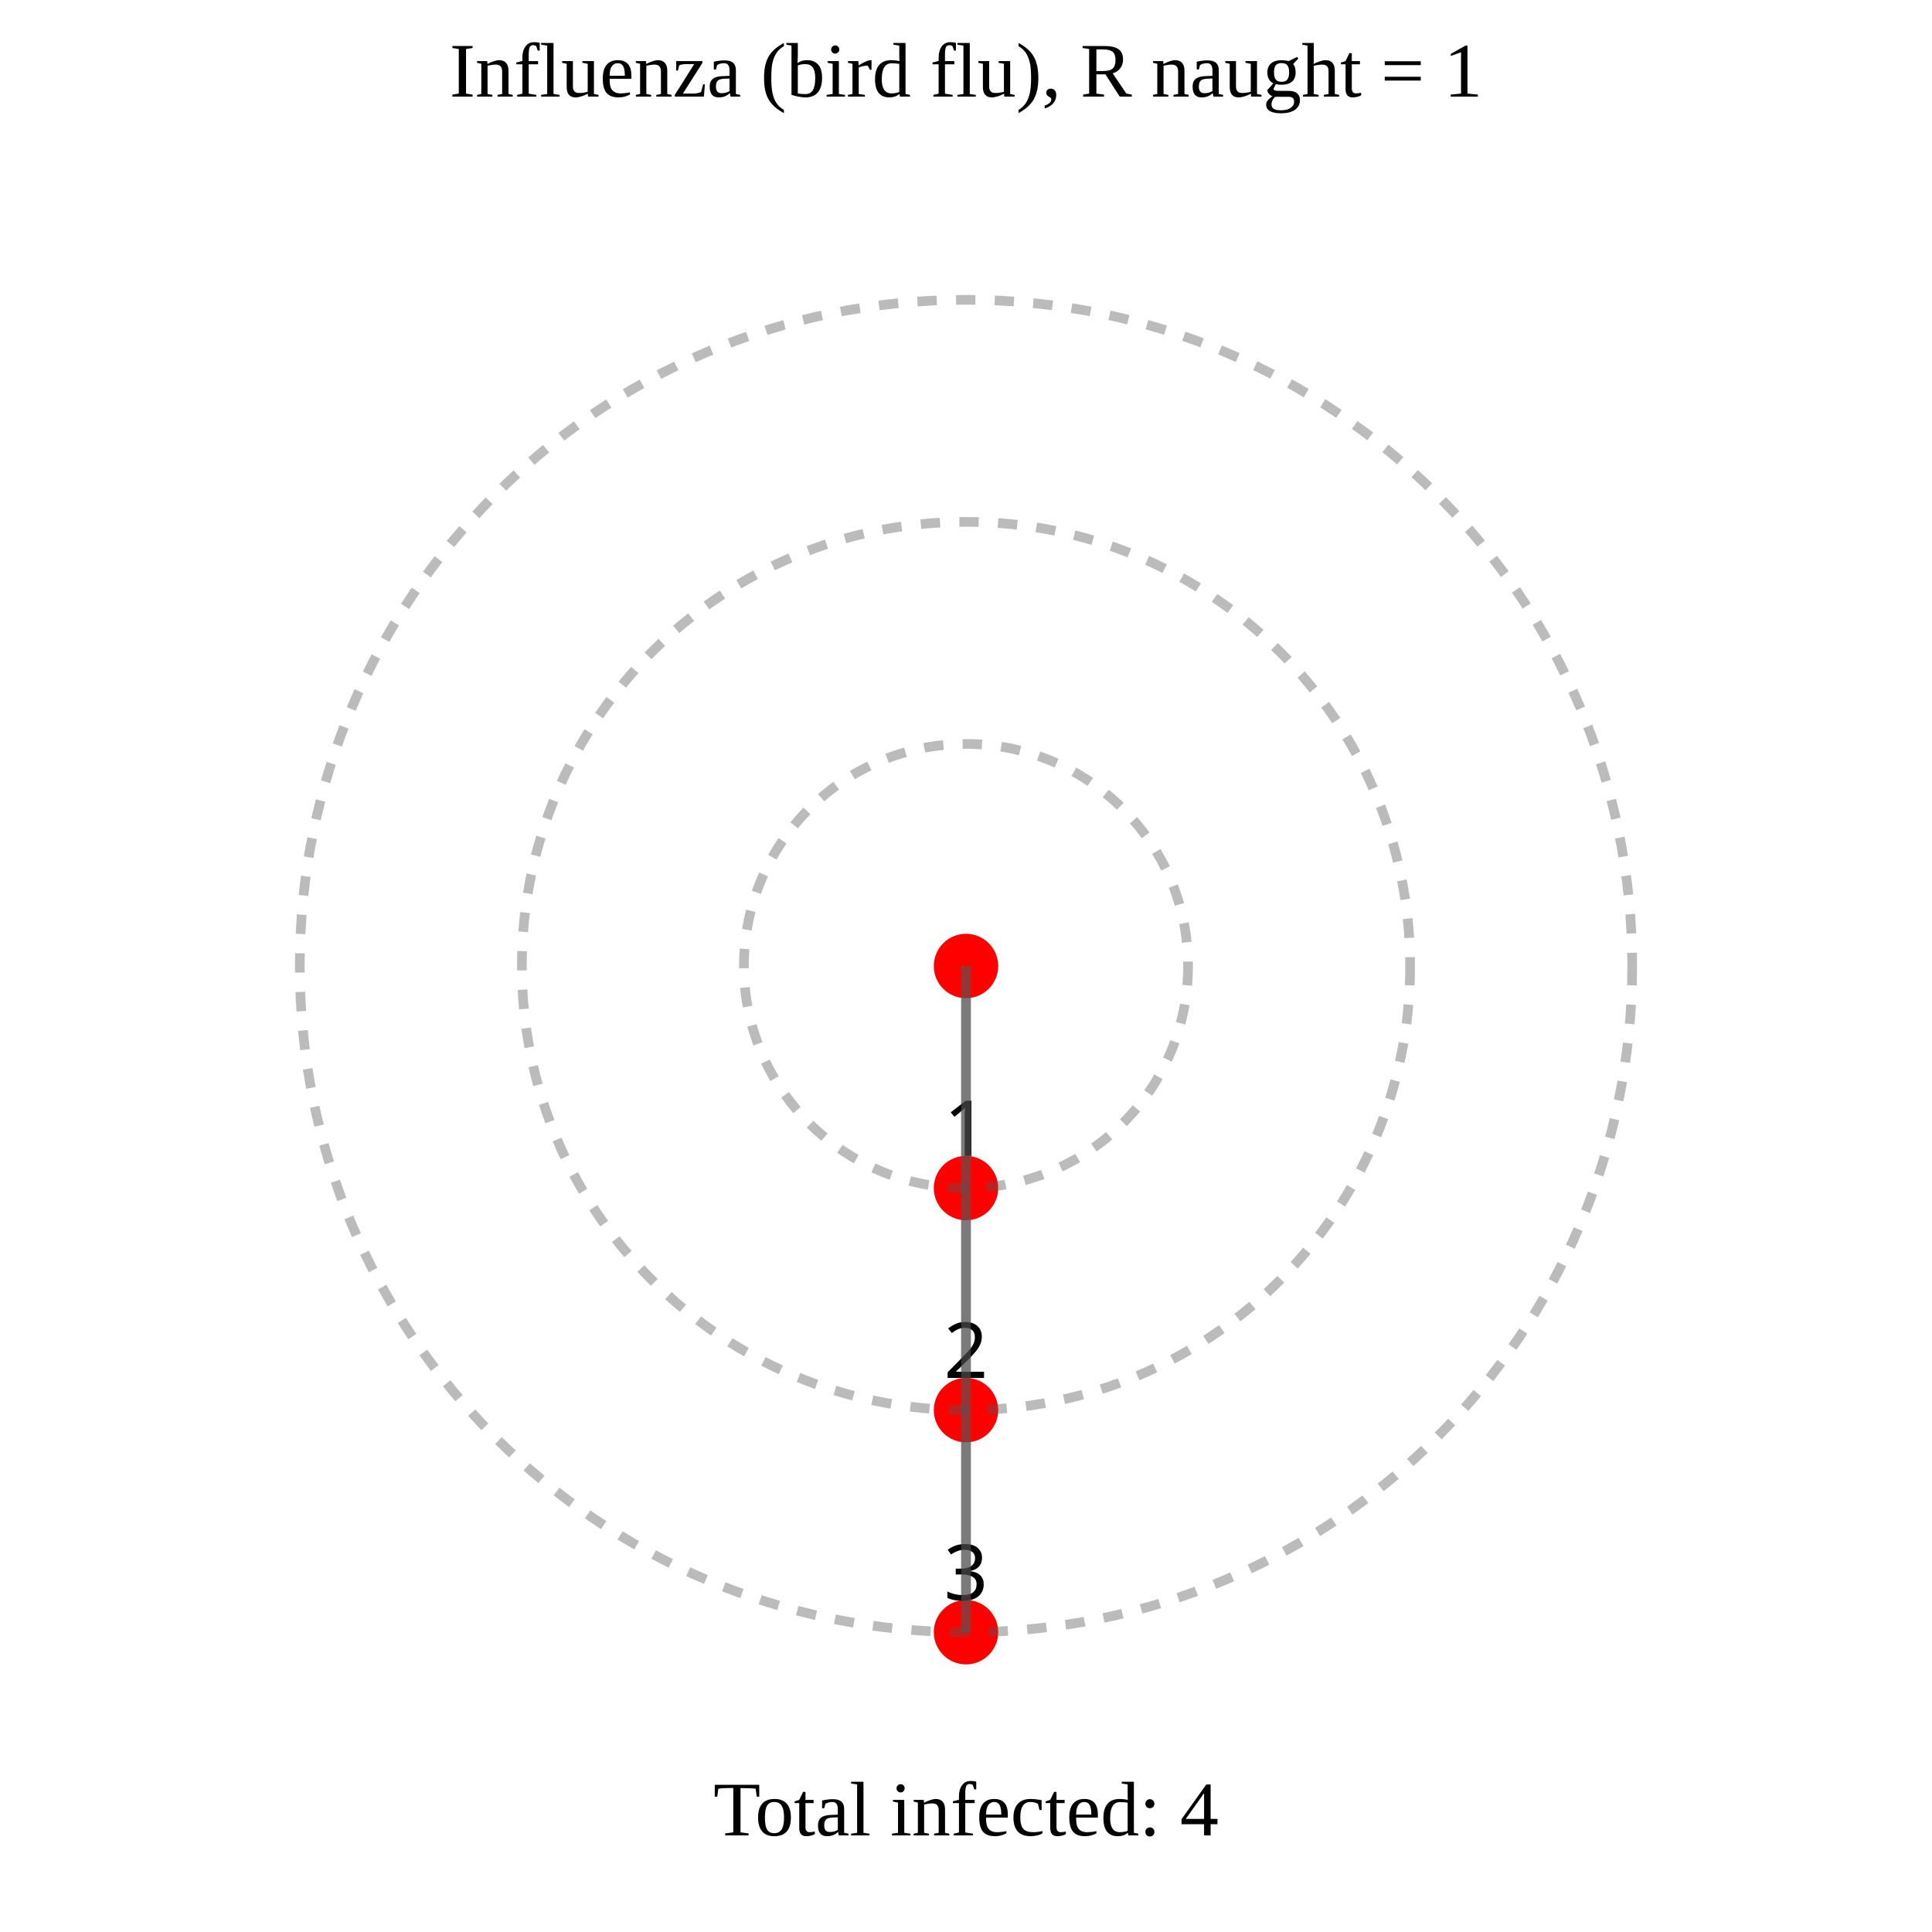
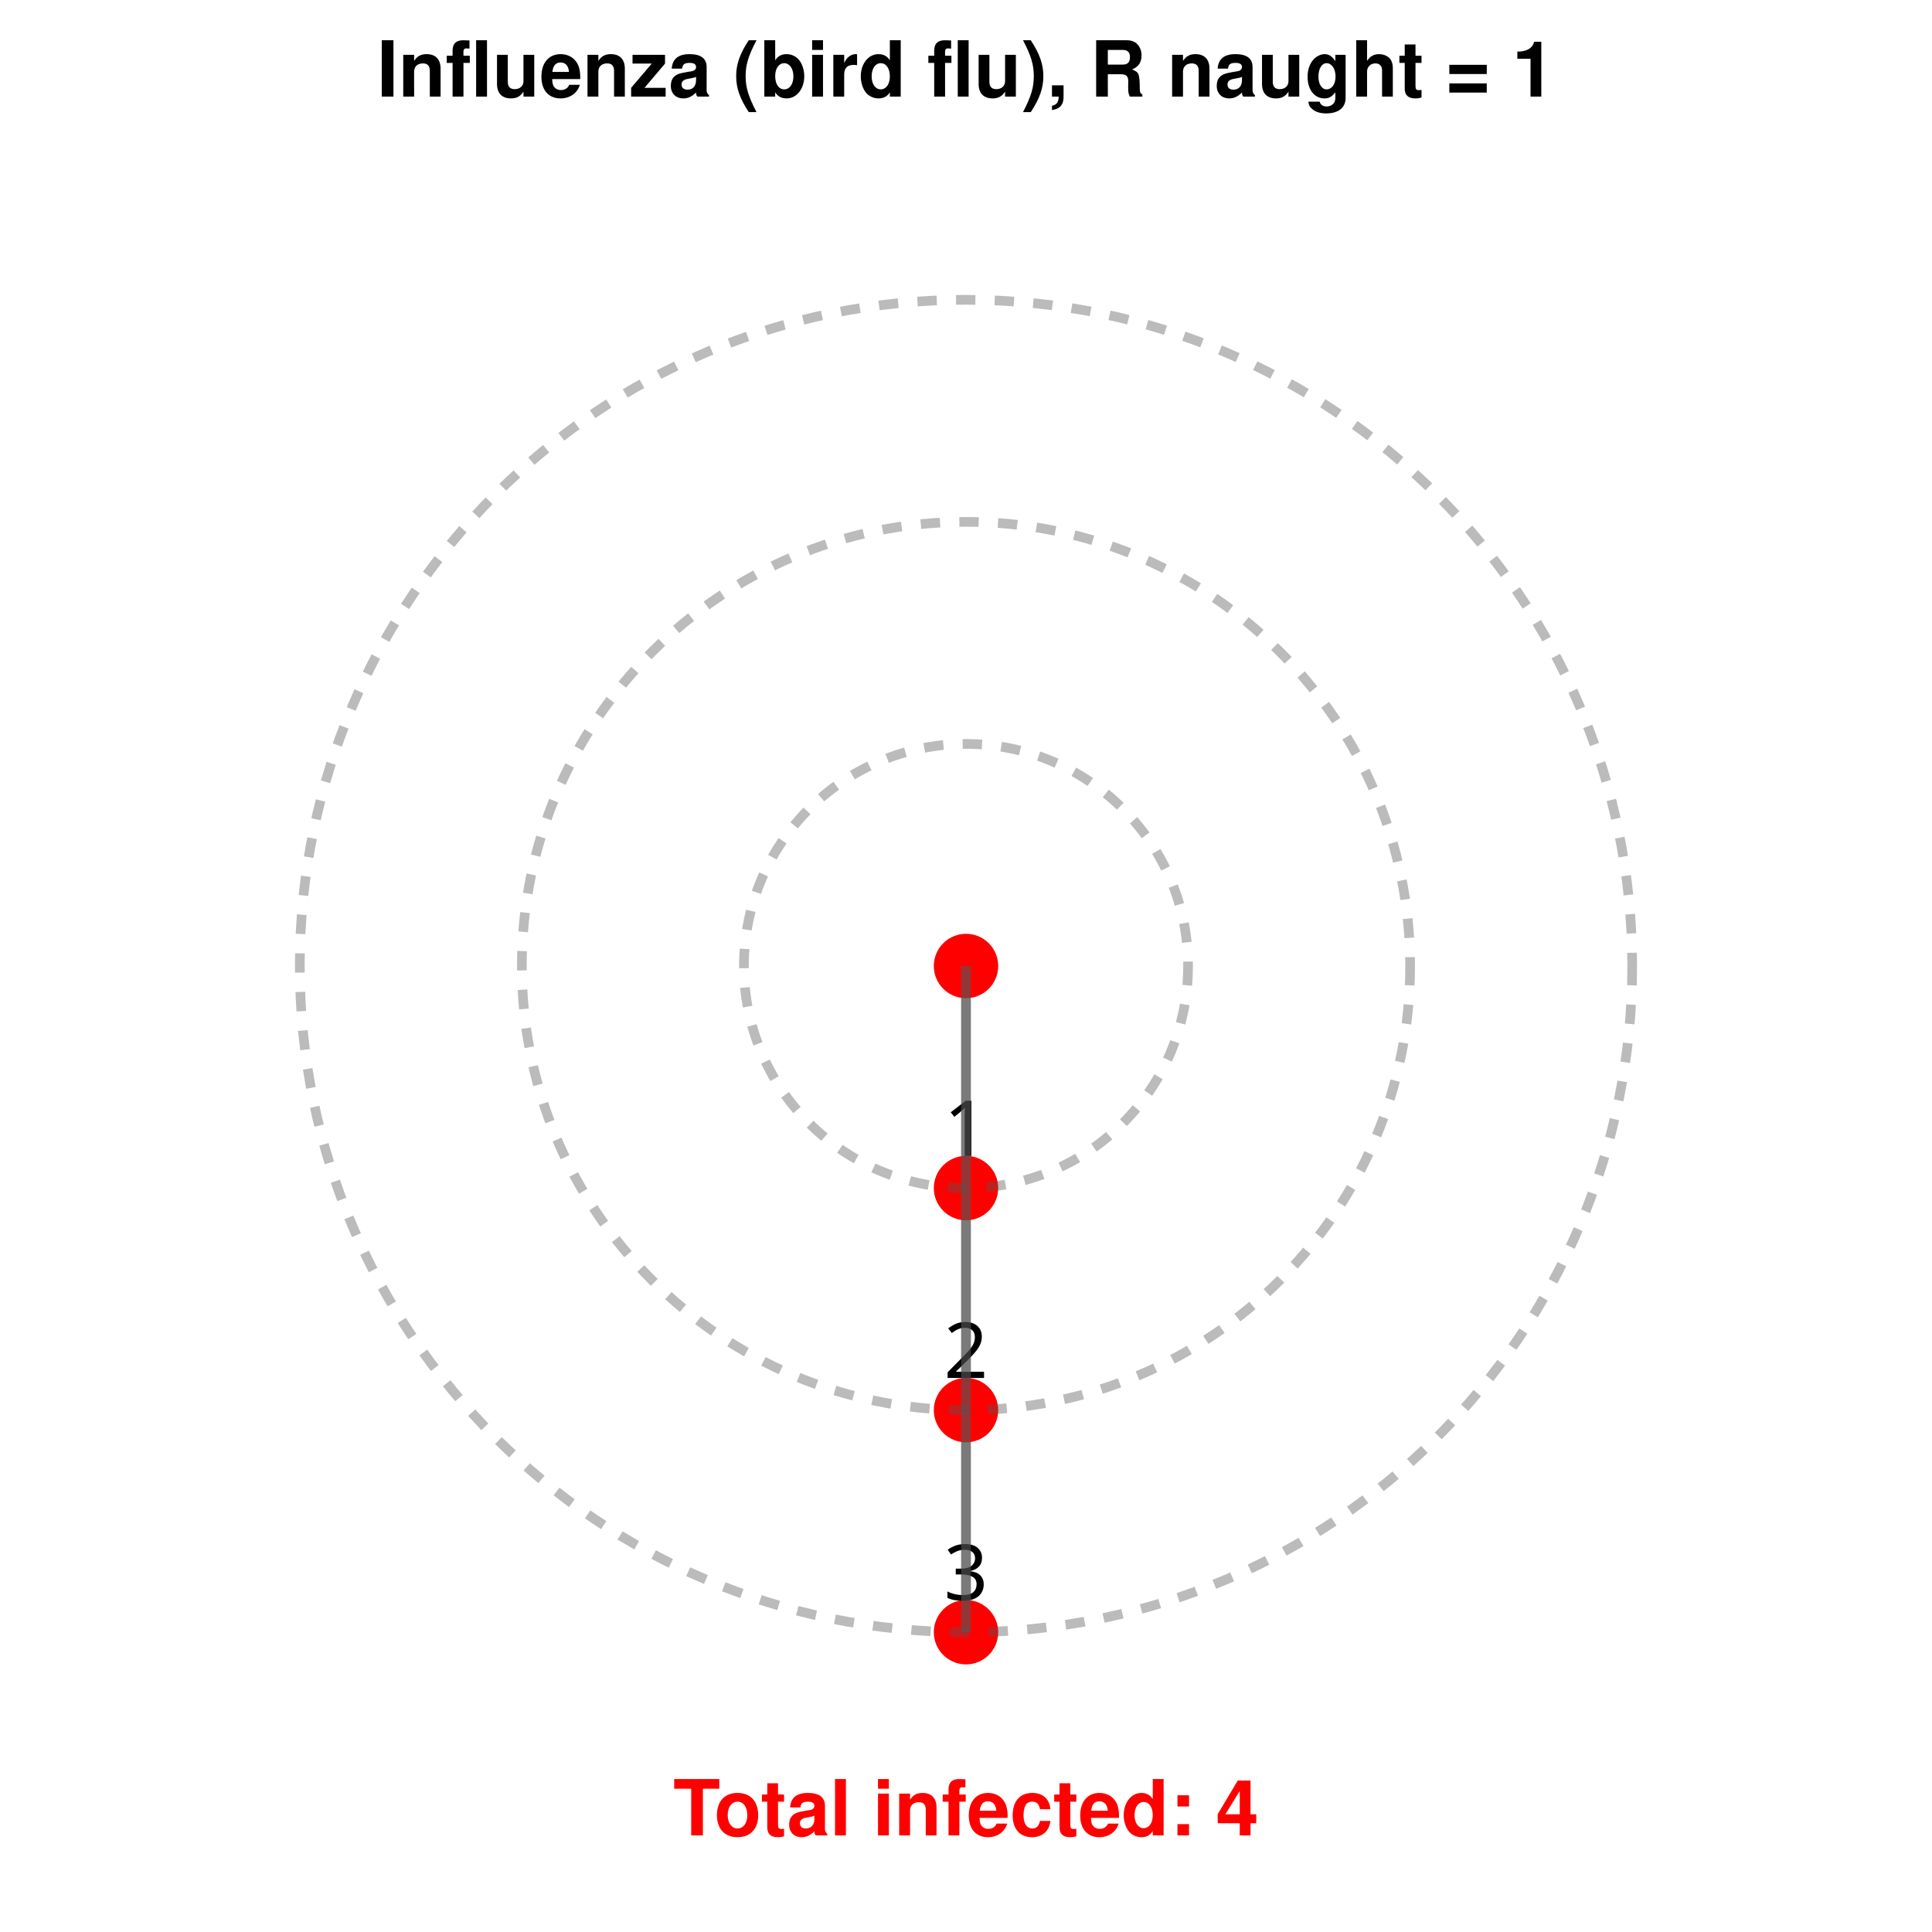
<svg xmlns="http://www.w3.org/2000/svg" width="300" height="300" preserveAspectRatio="xMinYMin meet" viewBox="0 0 300 300" class="svg-content">
+   <style type="text/css">
+ 	.radial-total {
+ 		font-family: "Guardian Text Sans Web", "Helvetica Neue", Helvetica, Arial, "Lucida Grande", sans-serif;
+ 		font-size: 12px;
+ 		fill: red;
+ 		font-weight: 600;
+ 	}
+ 
+ 	.radial-info {
+ 		font-family: "Guardian Text Sans Web", "Helvetica Neue", Helvetica, Arial, "Lucida Grande", sans-serif;
+ 		font-size: 12px;
+ 		fill: black;
+ 		font-weight: 600;
+ 	}
+ </style>
  <g transform="translate(150,150)" fill="none" stroke="#555" stroke-opacity="0.4" stroke-width="1.5">
    <path d="M0,0C1.0557299992649598e-15,17.241,1.0557299992649598e-15,17.241,2.1114599985299196e-15,34.483" />
    <path d="M2.1114599985299196e-15,34.483C3.1671899977948795e-15,51.724,3.1671899977948795e-15,51.724,4.222919997059839e-15,68.966" />
    <path d="M4.222919997059839e-15,68.966C5.2786499963247995e-15,86.207,5.2786499963247995e-15,86.207,6.334379995589759e-15,103.448" />
  </g>
  <g transform="translate(150,150)">
    <circle class="testing" style="display: block;" transform="rotate(90) translate(0,0)" fill="red" r="5" />
    <circle class="testing" style="display: block;" transform="rotate(90) translate(34.48276,0)" fill="red" r="5" />
    <circle class="testing" style="display: block;" transform="rotate(90) translate(68.96552,0)" fill="red" r="5" />
    <circle class="testing" style="display: block;" transform="rotate(90) translate(103.4483,0)" fill="red" r="5" />
  </g>
  <g transform="translate(150,150)" font-family="sans-serif" font-size="10" stroke-linejoin="round" stroke-width="3">
    <text class="testing" style="display: block;" transform="    rotate(90)     translate(0,0)     rotate(180)    " />
    <text class="testing" style="display: block;" transform="    rotate(90)     translate(34.48276,0)     rotate(180)    " />
    <text class="testing" style="display: block;" transform="    rotate(90)     translate(68.96552,0)     rotate(180)    " />
    <text class="testing" style="display: block;" transform="    rotate(90)     translate(103.4483,0)     rotate(180)    " />
  </g>
  <g>
    <circle cx="150" cy="150" r="103.448" stroke="#555" stroke-opacity="0.4" stroke-width="1.5" fill="none" style="stroke-dasharray: 3, 3;" />
  </g>
  <text x="150" y="248.448" font-family="sans-serif" font-size="12px" fill="black" style="text-anchor: middle;">3</text>
  <g>
    <circle cx="150" cy="150" r="68.966" stroke="#555" stroke-opacity="0.4" stroke-width="1.5" fill="none" style="stroke-dasharray: 3, 3;" />
  </g>
  <text x="150" y="213.966" font-family="sans-serif" font-size="12px" fill="black" style="text-anchor: middle;">2</text>
  <g>
    <circle cx="150" cy="150" r="34.483" stroke="#555" stroke-opacity="0.4" stroke-width="1.5" fill="none" style="stroke-dasharray: 3, 3;" />
  </g>
  <text x="150" y="179.483" font-family="sans-serif" font-size="12px" fill="black" style="text-anchor: middle;">1</text>
  <text class="radial-info" x="150" y="15" style="text-anchor: middle;">Influenza (bird flu), R naught = 1</text>
  <text class="radial-total" x="150" y="285" style="text-anchor: middle;">Total infected: 4</text>
  <g transform="translate(150,150)" fill="none" stroke="#555" stroke-opacity="0.4" stroke-width="1.5">
    <path d="M0,0C1.0557299992649598e-15,17.241,1.0557299992649598e-15,17.241,2.1114599985299196e-15,34.483" />
    <path d="M2.1114599985299196e-15,34.483C3.1671899977948795e-15,51.724,3.1671899977948795e-15,51.724,4.222919997059839e-15,68.966" />
    <path d="M4.222919997059839e-15,68.966C5.2786499963247995e-15,86.207,5.2786499963247995e-15,86.207,6.334379995589759e-15,103.448" />
  </g>
  <g transform="translate(150,150)" fill="none" stroke="#555" stroke-opacity="0.4" stroke-width="1.5">
    <path d="M0,0C1.0557299992649598e-15,17.241,1.0557299992649598e-15,17.241,2.1114599985299196e-15,34.483" />
    <path d="M2.1114599985299196e-15,34.483C3.1671899977948795e-15,51.724,3.1671899977948795e-15,51.724,4.222919997059839e-15,68.966" />
    <path d="M4.222919997059839e-15,68.966C5.2786499963247995e-15,86.207,5.2786499963247995e-15,86.207,6.334379995589759e-15,103.448" />
  </g>
</svg>
